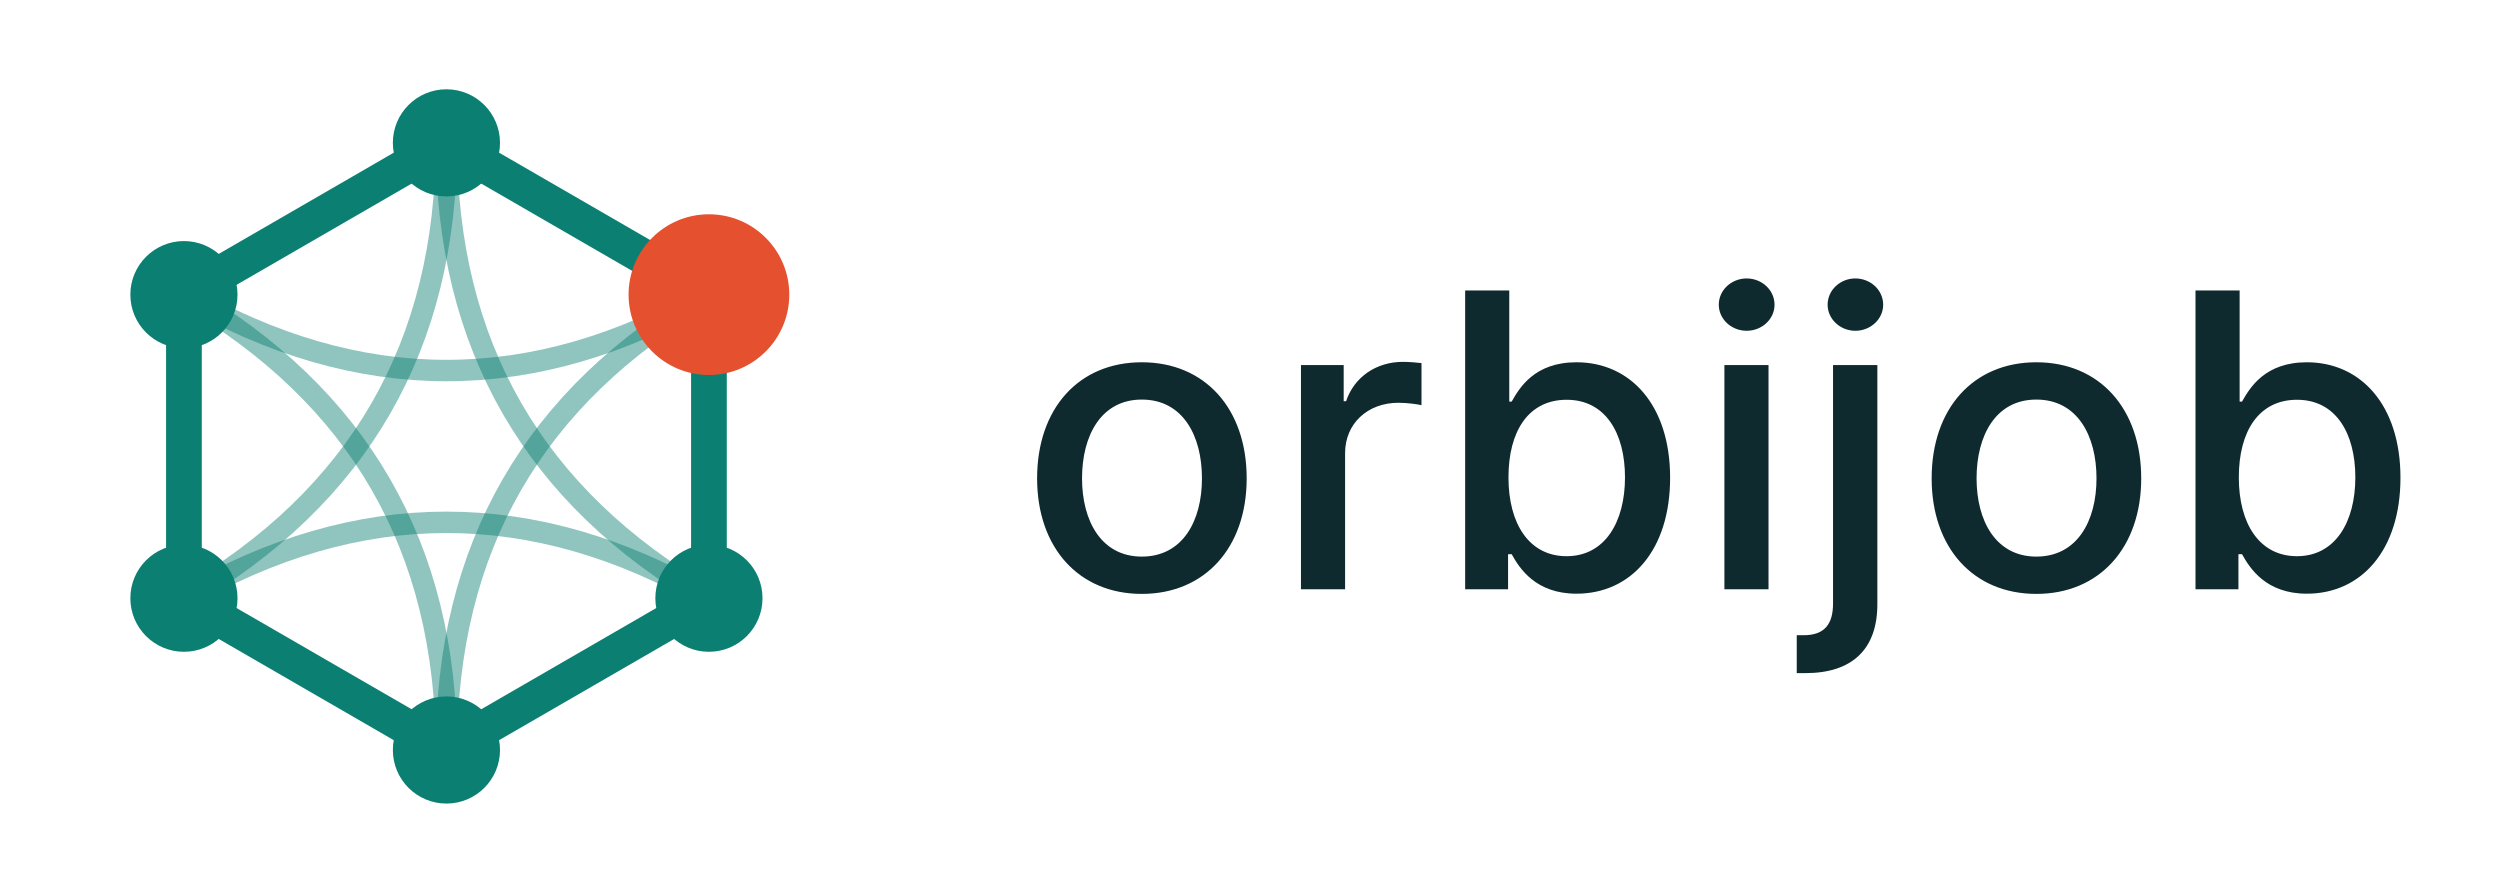
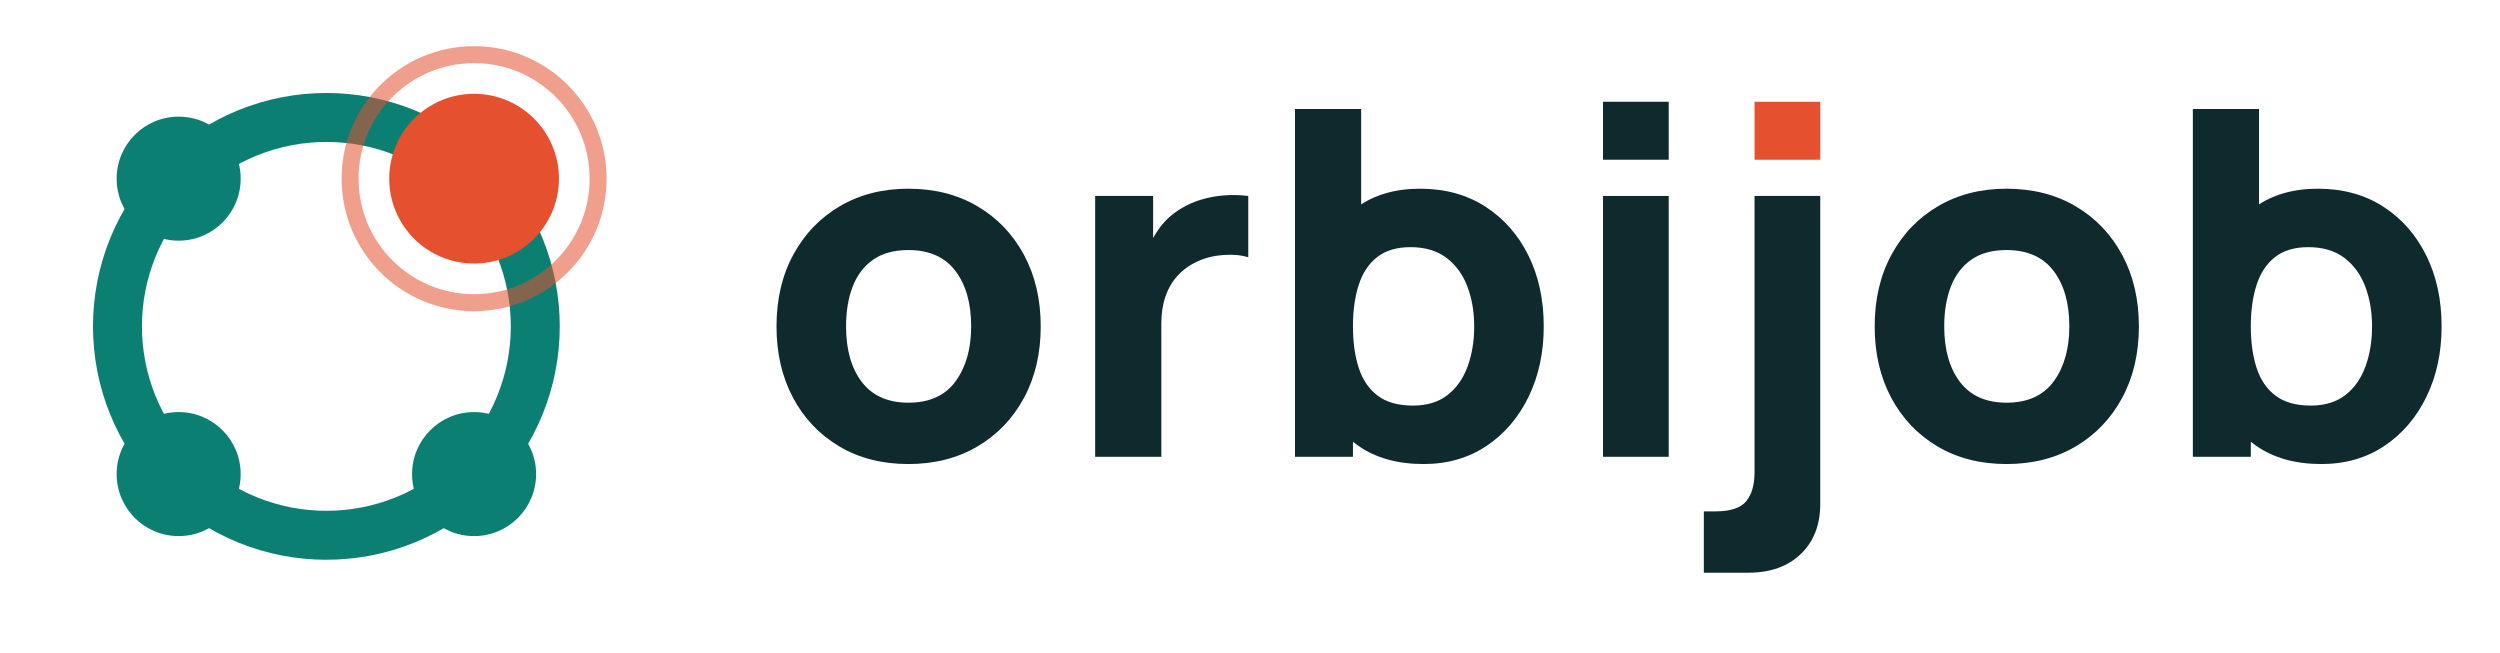
- <svg xmlns="http://www.w3.org/2000/svg" viewBox="0 0 280 100" role="img" aria-label="OrbiJob">
-   <g transform="translate(0 0)">
-     <path d="M50.0 16.0Q50 50 79.4 67.0" stroke="#0B7F72" stroke-opacity=".45" stroke-width="2.4" fill="none" />
-     <path d="M79.4 33.0Q50 50 50.0 84.0" stroke="#0B7F72" stroke-opacity=".45" stroke-width="2.4" fill="none" />
-     <path d="M79.4 67.0Q50 50 20.6 67.0" stroke="#0B7F72" stroke-opacity=".45" stroke-width="2.4" fill="none" />
-     <path d="M50.0 84.0Q50 50 20.6 33.0" stroke="#0B7F72" stroke-opacity=".45" stroke-width="2.4" fill="none" />
-     <path d="M20.6 67.0Q50 50 50.0 16.0" stroke="#0B7F72" stroke-opacity=".45" stroke-width="2.4" fill="none" />
-     <path d="M20.6 33.0Q50 50 79.4 33.0" stroke="#0B7F72" stroke-opacity=".45" stroke-width="2.4" fill="none" />
-     <path d="M50.0 16.0L79.4 33.0" stroke="#0B7F72" stroke-width="4" stroke-linecap="round" />
-     <path d="M79.4 33.0L79.4 67.0" stroke="#0B7F72" stroke-width="4" stroke-linecap="round" />
-     <path d="M79.4 67.0L50.0 84.0" stroke="#0B7F72" stroke-width="4" stroke-linecap="round" />
-     <path d="M50.0 84.0L20.6 67.0" stroke="#0B7F72" stroke-width="4" stroke-linecap="round" />
-     <path d="M20.6 67.0L20.6 33.0" stroke="#0B7F72" stroke-width="4" stroke-linecap="round" />
-     <path d="M20.6 33.0L50.0 16.0" stroke="#0B7F72" stroke-width="4" stroke-linecap="round" />
-     <circle cx="50.0" cy="16.0" r="6" fill="#0B7F72" />
-     <circle cx="79.4" cy="33.0" r="9" fill="#E5502F" />
-     <circle cx="79.4" cy="67.0" r="6" fill="#0B7F72" />
-     <circle cx="50.0" cy="84.0" r="6" fill="#0B7F72" />
-     <circle cx="20.6" cy="67.0" r="6" fill="#0B7F72" />
-     <circle cx="20.6" cy="33.0" r="6" fill="#0B7F72" />
-   </g>
-   <g transform="translate(114 66)">
-     <path d="M13.881 0.517C20.956 0.517 25.628 -4.672 25.628 -12.421C25.628 -20.237 20.956 -25.426 13.881 -25.426C6.806 -25.426 2.156 -20.237 2.156 -12.421C2.156 -4.672 6.806 0.517 13.881 0.517ZM13.881 -3.661C9.344 -3.661 7.188 -7.659 7.188 -12.421C7.188 -17.25 9.344 -21.248 13.881 -21.248C18.463 -21.248 20.619 -17.228 20.619 -12.421C20.619 -7.659 18.463 -3.661 13.881 -3.661ZM31.708 0.0H36.65V-15.251C36.65 -18.553 39.165 -20.889 42.624 -20.889C43.658 -20.889 44.848 -20.709 45.207 -20.619V-25.336C44.691 -25.403 43.747 -25.471 43.119 -25.471C40.176 -25.471 37.683 -23.809 36.762 -21.068H36.493V-25.111H31.708ZM62.563 0.494C68.673 0.494 73.053 -4.38 73.053 -12.488C73.053 -20.664 68.583 -25.426 62.563 -25.426C57.869 -25.426 56.184 -22.573 55.308 -21.023H55.039V-33.467H50.097V0.0H54.904V-3.931H55.308C56.184 -2.336 58.004 0.494 62.563 0.494ZM61.463 -3.706C57.285 -3.706 54.949 -7.3 54.949 -12.533C54.949 -17.744 57.218 -21.226 61.463 -21.226C65.82 -21.226 67.999 -17.475 67.999 -12.533C67.999 -7.547 65.753 -3.706 61.463 -3.706ZM79.133 0.0H84.074V-25.111H79.133ZM81.626 -28.952C83.333 -28.952 84.748 -30.255 84.748 -31.872C84.748 -33.512 83.333 -34.814 81.626 -34.814C79.919 -34.814 78.504 -33.512 78.504 -31.872C78.504 -30.255 79.919 -28.952 81.626 -28.952ZM91.3 -25.111V1.595C91.3 3.908 90.335 5.144 88.021 5.144H87.235V9.389H88.223C93.412 9.389 96.287 6.738 96.264 1.617V-25.111ZM93.794 -28.952C95.501 -28.952 96.916 -30.255 96.916 -31.872C96.916 -33.512 95.501 -34.814 93.794 -34.814C92.109 -34.814 90.694 -33.512 90.694 -31.872C90.694 -30.255 92.109 -28.952 93.794 -28.952ZM114.069 0.517C121.145 0.517 125.816 -4.672 125.816 -12.421C125.816 -20.237 121.145 -25.426 114.069 -25.426C106.994 -25.426 102.345 -20.237 102.345 -12.421C102.345 -4.672 106.994 0.517 114.069 0.517ZM114.069 -3.661C109.532 -3.661 107.376 -7.659 107.376 -12.421C107.376 -17.25 109.532 -21.248 114.069 -21.248C118.651 -21.248 120.808 -17.228 120.808 -12.421C120.808 -7.659 118.651 -3.661 114.069 -3.661ZM144.363 0.494C150.472 0.494 154.852 -4.38 154.852 -12.488C154.852 -20.664 150.382 -25.426 144.363 -25.426C139.668 -25.426 137.984 -22.573 137.108 -21.023H136.838V-33.467H131.897V0.0H136.704V-3.931H137.108C137.984 -2.336 139.803 0.494 144.363 0.494ZM143.262 -3.706C139.084 -3.706 136.748 -7.3 136.748 -12.533C136.748 -17.744 139.017 -21.226 143.262 -21.226C147.62 -21.226 149.798 -17.475 149.798 -12.533C149.798 -7.547 147.552 -3.706 143.262 -3.706Z" fill="#0F2A2E" />
+ <svg xmlns="http://www.w3.org/2000/svg" viewBox="0 0 383.0 100" role="img" aria-label="OrbiJob">
+   <path d="M72.63 27.37A32 32 0 0 1 72.63 72.63" stroke="#0B7F72" stroke-width="7.5" fill="none" />
+   <path d="M72.63 72.63A32 32 0 0 1 27.37 72.63" stroke="#0B7F72" stroke-width="7.5" fill="none" />
+   <path d="M27.37 72.63A32 32 0 0 1 27.37 27.37" stroke="#0B7F72" stroke-width="7.5" fill="none" />
+   <path d="M27.37 27.37A32 32 0 0 1 72.63 27.37" stroke="#0B7F72" stroke-width="7.5" fill="none" />
+   <circle cx="72.63" cy="72.63" r="9.5" fill="#0B7F72" />
+   <circle cx="27.37" cy="72.63" r="9.5" fill="#0B7F72" />
+   <circle cx="27.37" cy="27.37" r="9.5" fill="#0B7F72" />
+   <circle cx="72.63" cy="27.37" r="19" fill="none" stroke="#E5502F" stroke-width="2.6" opacity=".55" />
+   <circle cx="72.63" cy="27.37" r="13" fill="#E5502F" />
+   <g transform="translate(116 0)">
+     <path d="M23.162 1.11Q17.131 1.11 12.58 -1.591Q8.029 -4.292 5.495 -9.046Q2.96 -13.801 2.96 -19.98Q2.96 -26.233 5.55 -30.987Q8.14 -35.742 12.691 -38.406Q17.242 -41.07 23.162 -41.07Q29.193 -41.07 33.763 -38.369Q38.332 -35.668 40.885 -30.913Q43.438 -26.159 43.438 -19.98Q43.438 -13.764 40.866 -9.009Q38.295 -4.255 33.725 -1.573Q29.156 1.11 23.162 1.11ZM23.162 -8.288Q28.009 -8.288 30.395 -11.562Q32.782 -14.837 32.782 -19.98Q32.782 -25.308 30.358 -28.49Q27.935 -31.672 23.162 -31.672Q19.869 -31.672 17.76 -30.192Q15.651 -28.712 14.633 -26.085Q13.616 -23.458 13.616 -19.98Q13.616 -14.615 16.039 -11.451Q18.463 -8.288 23.162 -8.288Z" fill="#0E2A2D" transform="translate(0 69.98)" />
+     <path d="M51.778 0.0V-39.96H60.658V-30.192L59.696 -31.45Q60.473 -33.522 61.768 -35.224Q63.063 -36.926 64.95 -38.036Q66.393 -38.924 68.095 -39.423Q69.797 -39.923 71.61 -40.052Q73.423 -40.182 75.236 -39.96V-30.562Q73.571 -31.08 71.37 -30.913Q69.168 -30.747 67.392 -29.896Q65.616 -29.082 64.395 -27.731Q63.174 -26.381 62.545 -24.55Q61.916 -22.718 61.916 -20.424V0.0Z" fill="#0E2A2D" transform="translate(0 69.98)" />
+     <path d="M102.076 1.11Q96.119 1.11 92.123 -1.665Q88.127 -4.44 86.111 -9.213Q84.094 -13.986 84.094 -19.98Q84.094 -25.974 86.092 -30.747Q88.09 -35.52 91.975 -38.295Q95.86 -41.07 101.558 -41.07Q107.293 -41.07 111.548 -38.332Q115.803 -35.594 118.153 -30.84Q120.502 -26.085 120.502 -19.98Q120.502 -13.986 118.19 -9.213Q115.877 -4.44 111.733 -1.665Q107.589 1.11 102.076 1.11ZM82.392 0.0V-53.28H92.53V-27.38H91.272V0.0ZM100.448 -7.844Q103.704 -7.844 105.776 -9.472Q107.848 -11.1 108.847 -13.857Q109.846 -16.613 109.846 -19.98Q109.846 -23.31 108.81 -26.066Q107.774 -28.823 105.609 -30.469Q103.445 -32.116 100.078 -32.116Q96.933 -32.116 94.99 -30.599Q93.048 -29.082 92.16 -26.344Q91.272 -23.606 91.272 -19.98Q91.272 -16.354 92.16 -13.616Q93.048 -10.878 95.065 -9.361Q97.081 -7.844 100.448 -7.844Z" fill="#0E2A2D" transform="translate(0 69.98)" />
+     <path d="M129.582 -45.51V-54.39H139.646V-45.51ZM129.582 0.0V-39.96H139.646V0.0Z" fill="#0E2A2D" transform="translate(0 69.98)" />
+     <path d="M145.026 17.76V8.362H146.802Q150.243 8.362 151.52 6.808Q152.796 5.254 152.796 2.368V-39.96H162.86V7.252Q162.86 12.025 159.882 14.892Q156.903 17.76 151.834 17.76Z" fill="#0E2A2D" transform="translate(0 69.98)" />
+     <path d="M152.796 -45.51V-54.39H162.86V-45.51Z" fill="#E5502F" transform="translate(0 69.98)" />
+     <path d="M191.402 1.11Q185.371 1.11 180.82 -1.591Q176.269 -4.292 173.735 -9.046Q171.2 -13.801 171.2 -19.98Q171.2 -26.233 173.79 -30.987Q176.38 -35.742 180.931 -38.406Q185.482 -41.07 191.402 -41.07Q197.433 -41.07 202.002 -38.369Q206.572 -35.668 209.125 -30.913Q211.678 -26.159 211.678 -19.98Q211.678 -13.764 209.106 -9.009Q206.535 -4.255 201.966 -1.573Q197.396 1.11 191.402 1.11ZM191.402 -8.288Q196.249 -8.288 198.636 -11.562Q201.022 -14.837 201.022 -19.98Q201.022 -25.308 198.599 -28.49Q196.175 -31.672 191.402 -31.672Q188.109 -31.672 186.0 -30.192Q183.891 -28.712 182.874 -26.085Q181.856 -23.458 181.856 -19.98Q181.856 -14.615 184.279 -11.451Q186.703 -8.288 191.402 -8.288Z" fill="#0E2A2D" transform="translate(0 69.98)" />
+     <path d="M239.628 1.11Q233.671 1.11 229.675 -1.665Q225.679 -4.44 223.663 -9.213Q221.646 -13.986 221.646 -19.98Q221.646 -25.974 223.644 -30.747Q225.642 -35.52 229.527 -38.295Q233.412 -41.07 239.11 -41.07Q244.845 -41.07 249.1 -38.332Q253.355 -35.594 255.705 -30.84Q258.054 -26.085 258.054 -19.98Q258.054 -13.986 255.742 -9.213Q253.429 -4.44 249.285 -1.665Q245.141 1.11 239.628 1.11ZM219.944 0.0V-53.28H230.082V-27.38H228.824V0.0ZM238 -7.844Q241.256 -7.844 243.328 -9.472Q245.4 -11.1 246.399 -13.857Q247.398 -16.613 247.398 -19.98Q247.398 -23.31 246.362 -26.066Q245.326 -28.823 243.162 -30.469Q240.997 -32.116 237.63 -32.116Q234.485 -32.116 232.543 -30.599Q230.6 -29.082 229.712 -26.344Q228.824 -23.606 228.824 -19.98Q228.824 -16.354 229.712 -13.616Q230.6 -10.878 232.617 -9.361Q234.633 -7.844 238 -7.844Z" fill="#0E2A2D" transform="translate(0 69.98)" />
  </g>
</svg>
